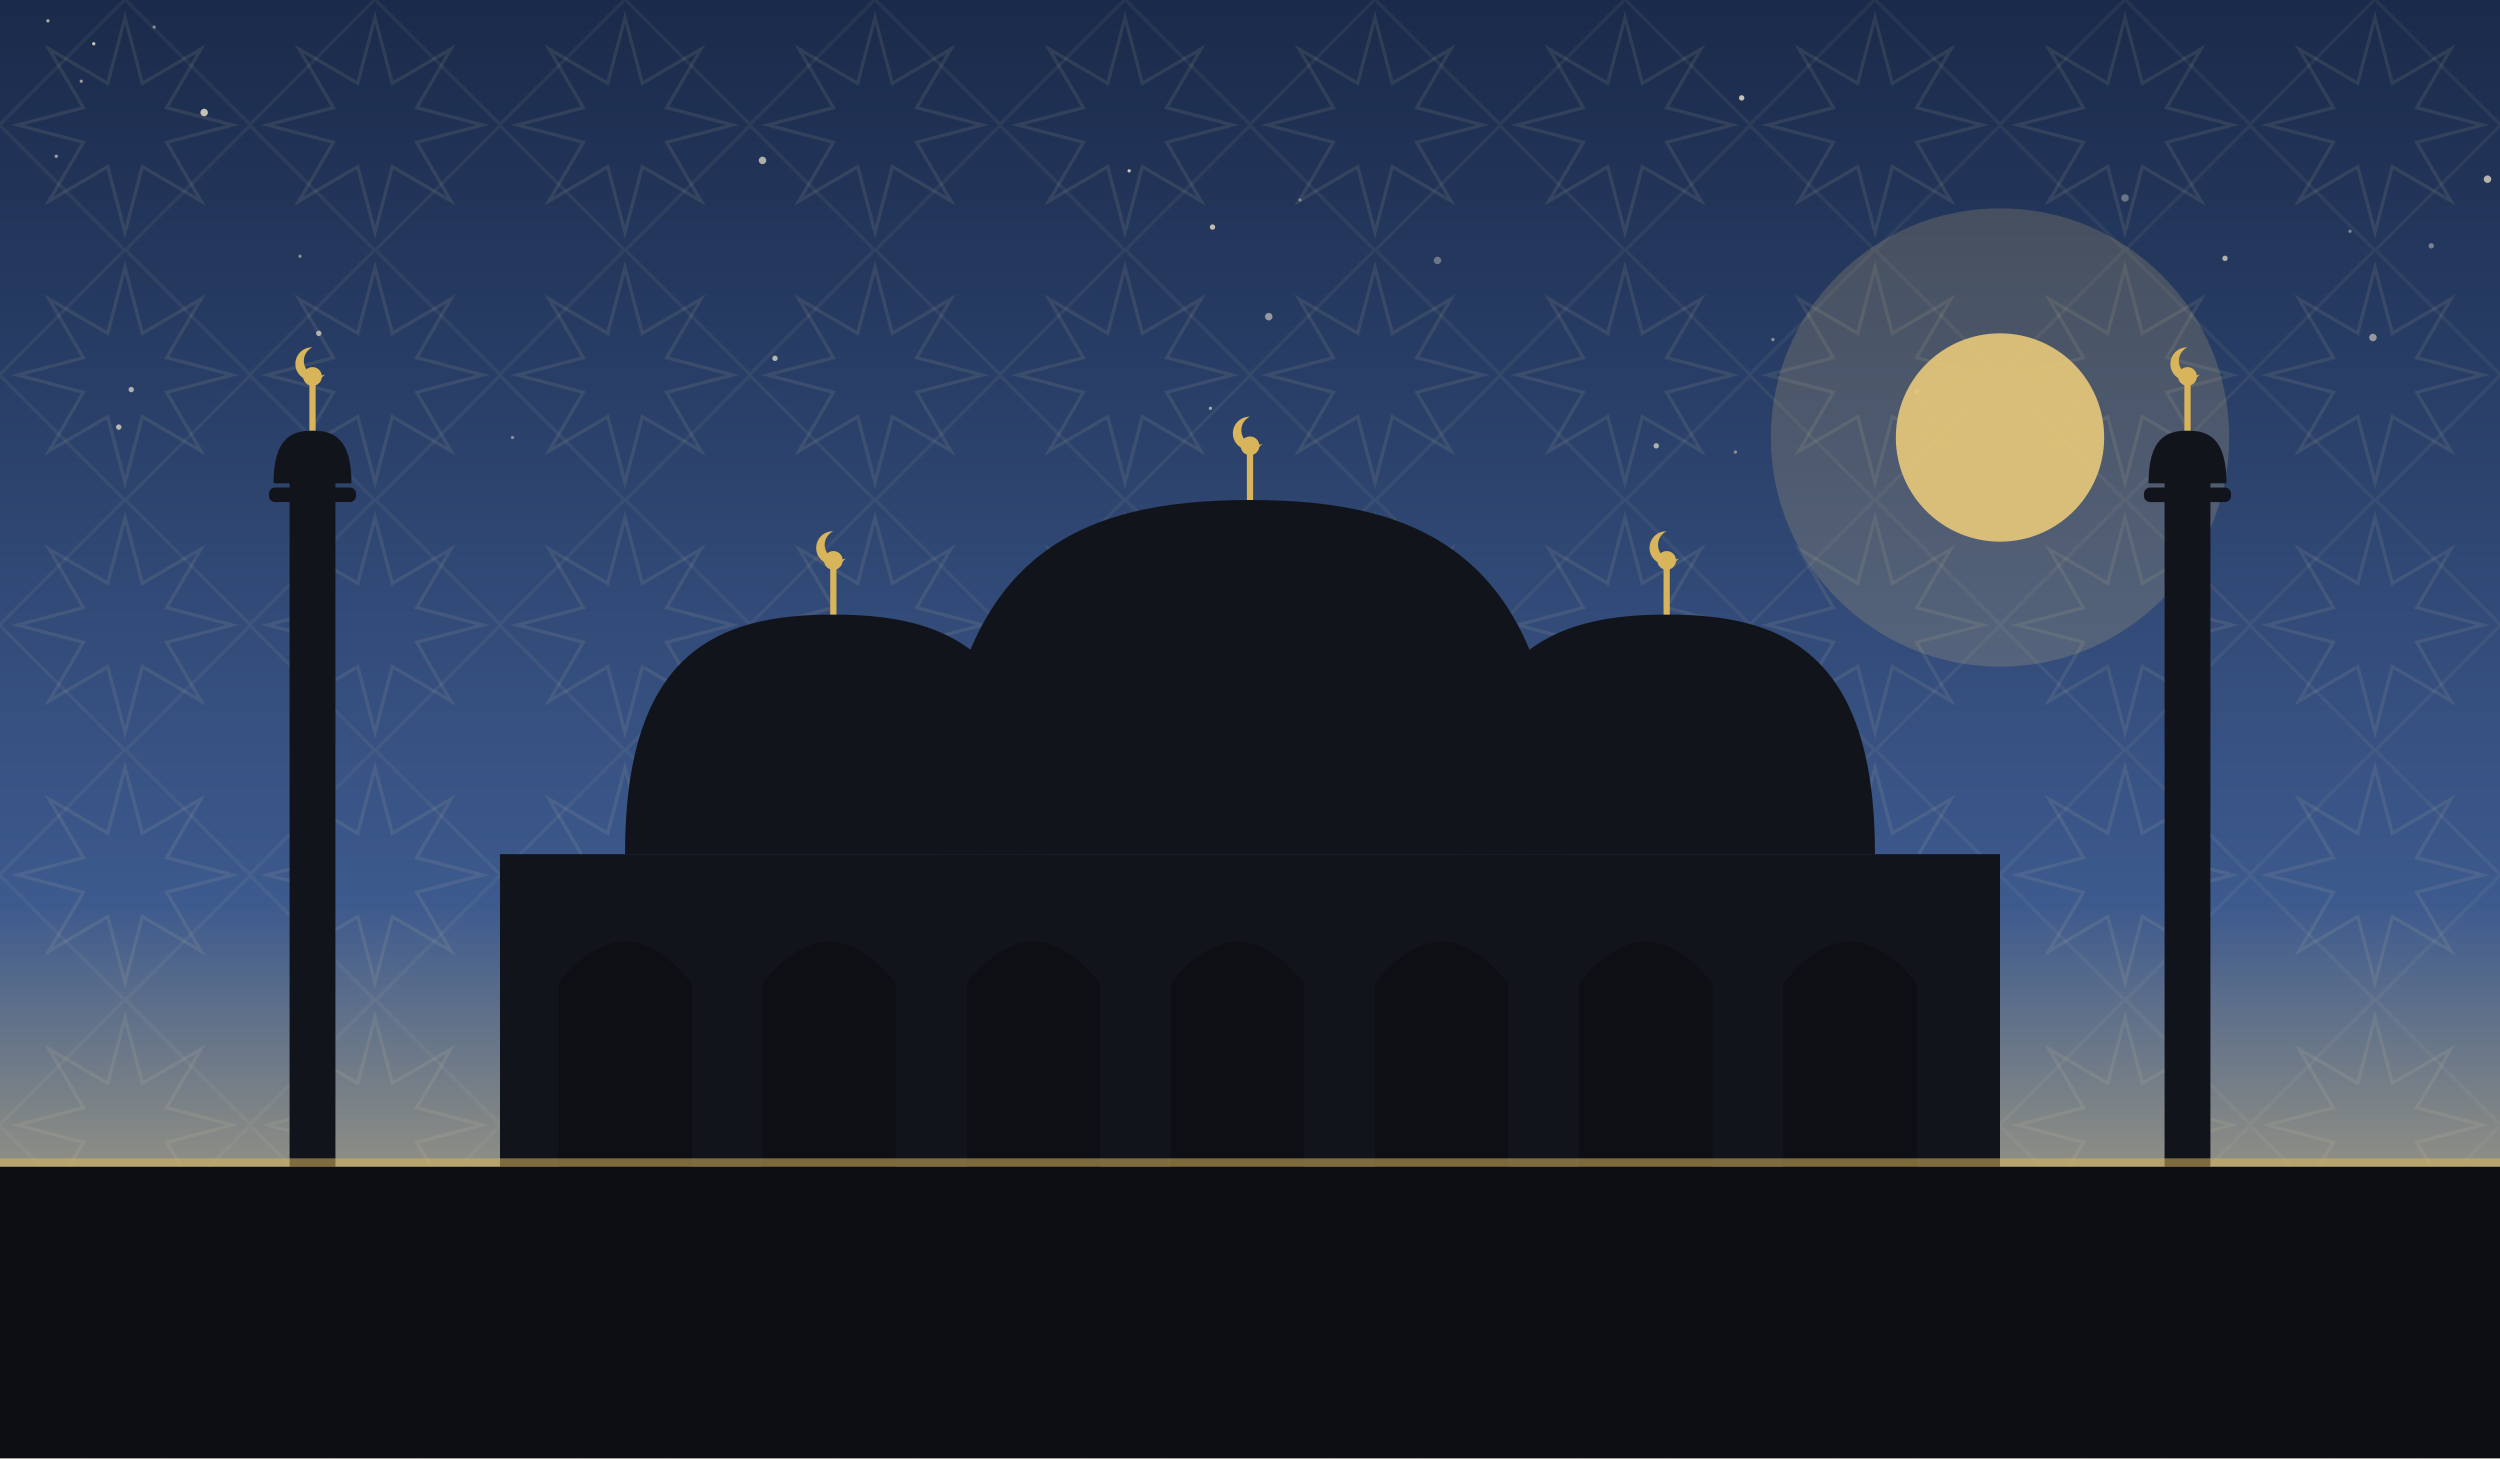
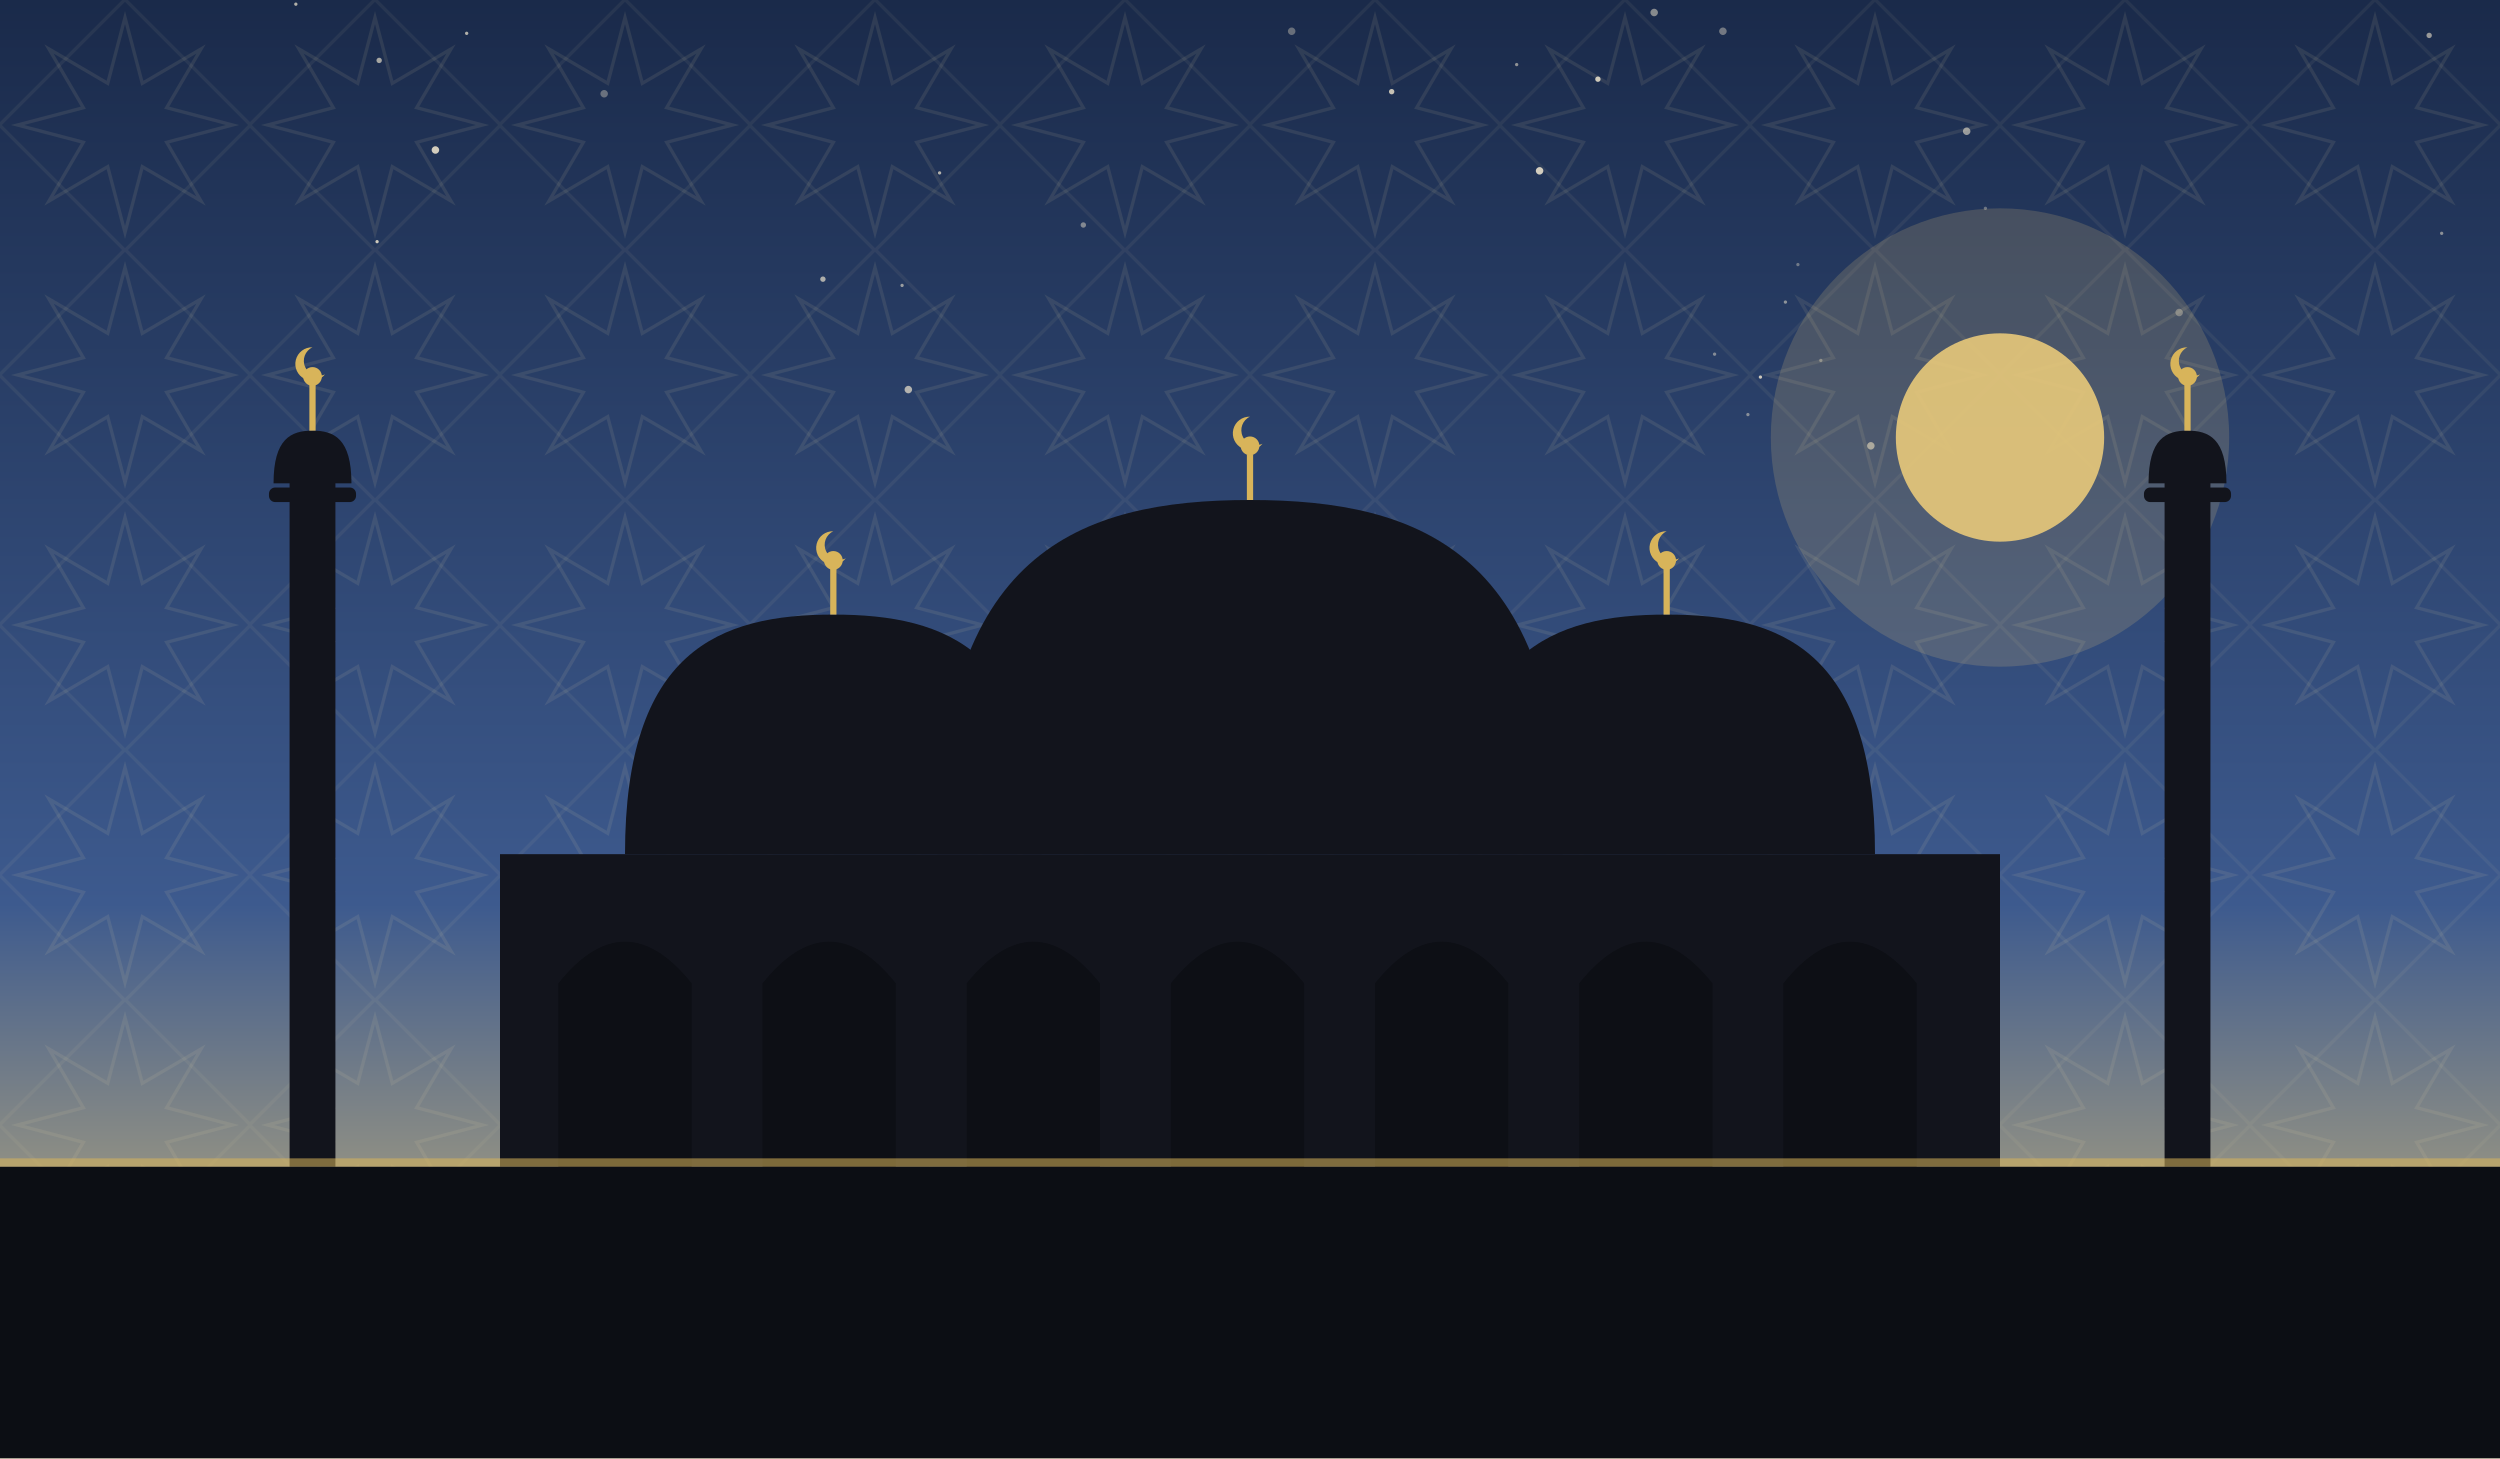
<svg xmlns="http://www.w3.org/2000/svg" viewBox="0 0 1200 700" role="img">
  <defs>
    <linearGradient id="sky" x1="0" y1="0" x2="0" y2="1">
      <stop offset="0" stop-color="#1a2a4a" />
      <stop offset="0.62" stop-color="#3d5a8e" />
      <stop offset="1" stop-color="#e8c97a" />
    </linearGradient>
    <pattern id="g1" width="120" height="120" patternUnits="userSpaceOnUse">
      <polygon points="111.6,60.0 80.0,68.3 96.5,96.5 68.3,80.0 60.0,111.6 51.7,80.0 23.5,96.5 40.0,68.3 8.4,60.0 40.0,51.7 23.5,23.5 51.7,40.0 60.0,8.4 68.3,40.0 96.5,23.5 80.0,51.7" fill="none" stroke="#e8d9a8" stroke-width="1.6" opacity="0.1" />
      <rect x="17.4" y="17.4" width="85.2" height="85.2" fill="none" stroke="#e8d9a8" stroke-width="1.6" opacity="0.07" transform="rotate(45 60.0 60.0)" />
    </pattern>
  </defs>
  <rect width="1200" height="700" fill="url(#sky)" />
  <rect width="1200" height="700" fill="url(#g1)" />
-   <circle cx="542" cy="82" r="0.8" fill="#f7ecd2" opacity="0.79" />
-   <circle cx="144" cy="123" r="0.8" fill="#f7ecd2" opacity="0.47" />
-   <circle cx="27" cy="75" r="0.8" fill="#f7ecd2" opacity="0.60" />
-   <circle cx="23" cy="10" r="0.8" fill="#f7ecd2" opacity="0.65" />
-   <circle cx="1068" cy="124" r="1.3" fill="#f7ecd2" opacity="0.67" />
-   <circle cx="690" cy="125" r="1.8" fill="#f7ecd2" opacity="0.35" />
-   <circle cx="833" cy="217" r="0.8" fill="#f7ecd2" opacity="0.46" />
-   <circle cx="609" cy="152" r="1.8" fill="#f7ecd2" opacity="0.53" />
-   <circle cx="1194" cy="86" r="1.8" fill="#f7ecd2" opacity="0.69" />
-   <circle cx="836" cy="47" r="1.3" fill="#f7ecd2" opacity="0.77" />
-   <circle cx="39" cy="39" r="0.8" fill="#f7ecd2" opacity="0.56" />
-   <circle cx="795" cy="214" r="1.3" fill="#f7ecd2" opacity="0.65" />
-   <circle cx="920" cy="188" r="1.3" fill="#f7ecd2" opacity="0.45" />
-   <circle cx="582" cy="109" r="1.3" fill="#f7ecd2" opacity="0.73" />
-   <circle cx="45" cy="21" r="0.8" fill="#f7ecd2" opacity="0.80" />
-   <circle cx="581" cy="196" r="0.8" fill="#f7ecd2" opacity="0.61" />
-   <circle cx="246" cy="210" r="0.8" fill="#f7ecd2" opacity="0.45" />
-   <circle cx="1128" cy="111" r="0.8" fill="#f7ecd2" opacity="0.43" />
-   <circle cx="851" cy="163" r="0.8" fill="#f7ecd2" opacity="0.48" />
-   <circle cx="1167" cy="118" r="1.3" fill="#f7ecd2" opacity="0.41" />
-   <circle cx="372" cy="172" r="1.3" fill="#f7ecd2" opacity="0.69" />
-   <circle cx="74" cy="13" r="0.8" fill="#f7ecd2" opacity="0.47" />
-   <circle cx="57" cy="205" r="1.3" fill="#f7ecd2" opacity="0.70" />
-   <circle cx="153" cy="160" r="1.3" fill="#f7ecd2" opacity="0.65" />
-   <circle cx="98" cy="54" r="1.8" fill="#f7ecd2" opacity="0.77" />
-   <circle cx="1020" cy="95" r="1.8" fill="#f7ecd2" opacity="0.35" />
-   <circle cx="63" cy="187" r="1.3" fill="#f7ecd2" opacity="0.66" />
-   <circle cx="1139" cy="162" r="1.8" fill="#f7ecd2" opacity="0.53" />
-   <circle cx="624" cy="96" r="0.8" fill="#f7ecd2" opacity="0.39" />
-   <circle cx="366" cy="77" r="1.8" fill="#f7ecd2" opacity="0.67" />
+   <circle cx="142" cy="2" r="0.8" fill="#f7ecd2" opacity="0.69" />
+   <circle cx="944" cy="63" r="1.8" fill="#f7ecd2" opacity="0.57" />
+   <circle cx="827" cy="15" r="1.8" fill="#f7ecd2" opacity="0.40" />
+   <circle cx="823" cy="170" r="0.8" fill="#f7ecd2" opacity="0.45" />
+   <circle cx="668" cy="44" r="1.3" fill="#f7ecd2" opacity="0.77" />
+   <circle cx="290" cy="45" r="1.8" fill="#f7ecd2" opacity="0.35" />
+   <circle cx="433" cy="137" r="0.8" fill="#f7ecd2" opacity="0.56" />
+   <circle cx="209" cy="72" r="1.8" fill="#f7ecd2" opacity="0.83" />
+   <circle cx="794" cy="6" r="1.8" fill="#f7ecd2" opacity="0.49" />
+   <circle cx="436" cy="187" r="1.8" fill="#f7ecd2" opacity="0.67" />
+   <circle cx="839" cy="199" r="0.8" fill="#f7ecd2" opacity="0.46" />
+   <circle cx="395" cy="134" r="1.3" fill="#f7ecd2" opacity="0.65" />
+   <circle cx="520" cy="108" r="1.3" fill="#f7ecd2" opacity="0.45" />
+   <circle cx="182" cy="29" r="1.3" fill="#f7ecd2" opacity="0.63" />
+   <circle cx="845" cy="181" r="0.8" fill="#f7ecd2" opacity="0.80" />
+   <circle cx="181" cy="116" r="0.8" fill="#f7ecd2" opacity="0.81" />
+   <circle cx="1046" cy="150" r="1.8" fill="#f7ecd2" opacity="0.35" />
+   <circle cx="728" cy="31" r="0.8" fill="#f7ecd2" opacity="0.53" />
+   <circle cx="451" cy="83" r="0.8" fill="#f7ecd2" opacity="0.68" />
+   <circle cx="767" cy="38" r="1.3" fill="#f7ecd2" opacity="0.81" />
+   <circle cx="1172" cy="112" r="0.8" fill="#f7ecd2" opacity="0.49" />
+   <circle cx="874" cy="173" r="0.8" fill="#f7ecd2" opacity="0.37" />
+   <circle cx="857" cy="145" r="0.8" fill="#f7ecd2" opacity="0.50" />
+   <circle cx="953" cy="100" r="0.8" fill="#f7ecd2" opacity="0.35" />
+   <circle cx="898" cy="214" r="1.8" fill="#f7ecd2" opacity="0.57" />
+   <circle cx="620" cy="15" r="1.8" fill="#f7ecd2" opacity="0.35" />
+   <circle cx="863" cy="127" r="0.8" fill="#f7ecd2" opacity="0.36" />
+   <circle cx="739" cy="82" r="1.8" fill="#f7ecd2" opacity="0.83" />
+   <circle cx="224" cy="16" r="0.8" fill="#f7ecd2" opacity="0.69" />
+   <circle cx="1166" cy="17" r="1.3" fill="#f7ecd2" opacity="0.57" />
  <circle cx="960" cy="210" r="110" fill="#e8c97a" opacity="0.18" />
  <circle cx="960" cy="210" r="50" fill="#e8c97a" opacity="0.9" />
  <rect x="240" y="410" width="720" height="150" fill="#12141c" />
  <path d="M 268 560 L 268 472 Q 300 432 332 472 L 332 560 Z" fill="#0c0e14" opacity="0.9" />
  <path d="M 366 560 L 366 472 Q 398 432 430 472 L 430 560 Z" fill="#0c0e14" opacity="0.9" />
  <path d="M 464 560 L 464 472 Q 496 432 528 472 L 528 560 Z" fill="#0c0e14" opacity="0.9" />
  <path d="M 562 560 L 562 472 Q 594 432 626 472 L 626 560 Z" fill="#0c0e14" opacity="0.9" />
  <path d="M 660 560 L 660 472 Q 692 432 724 472 L 724 560 Z" fill="#0c0e14" opacity="0.9" />
  <path d="M 758 560 L 758 472 Q 790 432 822 472 L 822 560 Z" fill="#0c0e14" opacity="0.9" />
  <path d="M 856 560 L 856 472 Q 888 432 920 472 L 920 560 Z" fill="#0c0e14" opacity="0.9" />
  <path d="M 450 410 C 450 265.5, 517.5 240, 600 240 C 682.5 240, 750 265.5, 750 410 Z" fill="#12141c" />
  <line x1="600" y1="240" x2="600" y2="218" stroke="#d8b45a" stroke-width="3" />
  <circle cx="600" cy="214" r="4.5" fill="#d8b45a" />
  <path d="M 600 200 a 8 8 0 1 0 6 13 a 6.4 6.4 0 1 1 -6 -13 Z" fill="#d8b45a" />
  <path d="M 300 410 C 300 312.25, 345.0 295, 400 295 C 455.0 295, 500 312.25, 500 410 Z" fill="#12141c" />
  <line x1="400" y1="295" x2="400" y2="273" stroke="#d8b45a" stroke-width="3" />
  <circle cx="400" cy="269" r="4.5" fill="#d8b45a" />
  <path d="M 400 255 a 8 8 0 1 0 6 13 a 6.4 6.4 0 1 1 -6 -13 Z" fill="#d8b45a" />
  <path d="M 700 410 C 700 312.25, 745.0 295, 800 295 C 855.0 295, 900 312.25, 900 410 Z" fill="#12141c" />
  <line x1="800" y1="295" x2="800" y2="273" stroke="#d8b45a" stroke-width="3" />
  <circle cx="800" cy="269" r="4.5" fill="#d8b45a" />
  <path d="M 800 255 a 8 8 0 1 0 6 13 a 6.4 6.4 0 1 1 -6 -13 Z" fill="#d8b45a" />
  <rect x="139.0" y="230" width="22" height="330" fill="#12141c" />
  <rect x="129.1" y="234" width="41.8" height="7" rx="3" fill="#12141c" />
  <path d="M 131.3 232 C 131.3 210.495, 139.715 206.7, 150 206.7 C 160.285 206.7, 168.7 210.495, 168.7 232 Z" fill="#12141c" />
  <line x1="150" y1="206.7" x2="150" y2="184.7" stroke="#d8b45a" stroke-width="3" />
  <circle cx="150" cy="180.7" r="4.5" fill="#d8b45a" />
  <path d="M 150 166.7 a 8 8 0 1 0 6 13 a 6.4 6.4 0 1 1 -6 -13 Z" fill="#d8b45a" />
  <rect x="1039.0" y="230" width="22" height="330" fill="#12141c" />
  <rect x="1029.1" y="234" width="41.8" height="7" rx="3" fill="#12141c" />
  <path d="M 1031.3 232 C 1031.3 210.495, 1039.715 206.7, 1050 206.7 C 1060.285 206.7, 1068.7 210.495, 1068.7 232 Z" fill="#12141c" />
  <line x1="1050" y1="206.7" x2="1050" y2="184.7" stroke="#d8b45a" stroke-width="3" />
  <circle cx="1050" cy="180.7" r="4.5" fill="#d8b45a" />
  <path d="M 1050 166.7 a 8 8 0 1 0 6 13 a 6.4 6.4 0 1 1 -6 -13 Z" fill="#d8b45a" />
  <rect x="0" y="560" width="1200" height="140" fill="#0c0e14" />
  <rect x="0" y="556" width="1200" height="4" fill="#d8b45a" opacity="0.55" />
</svg>
